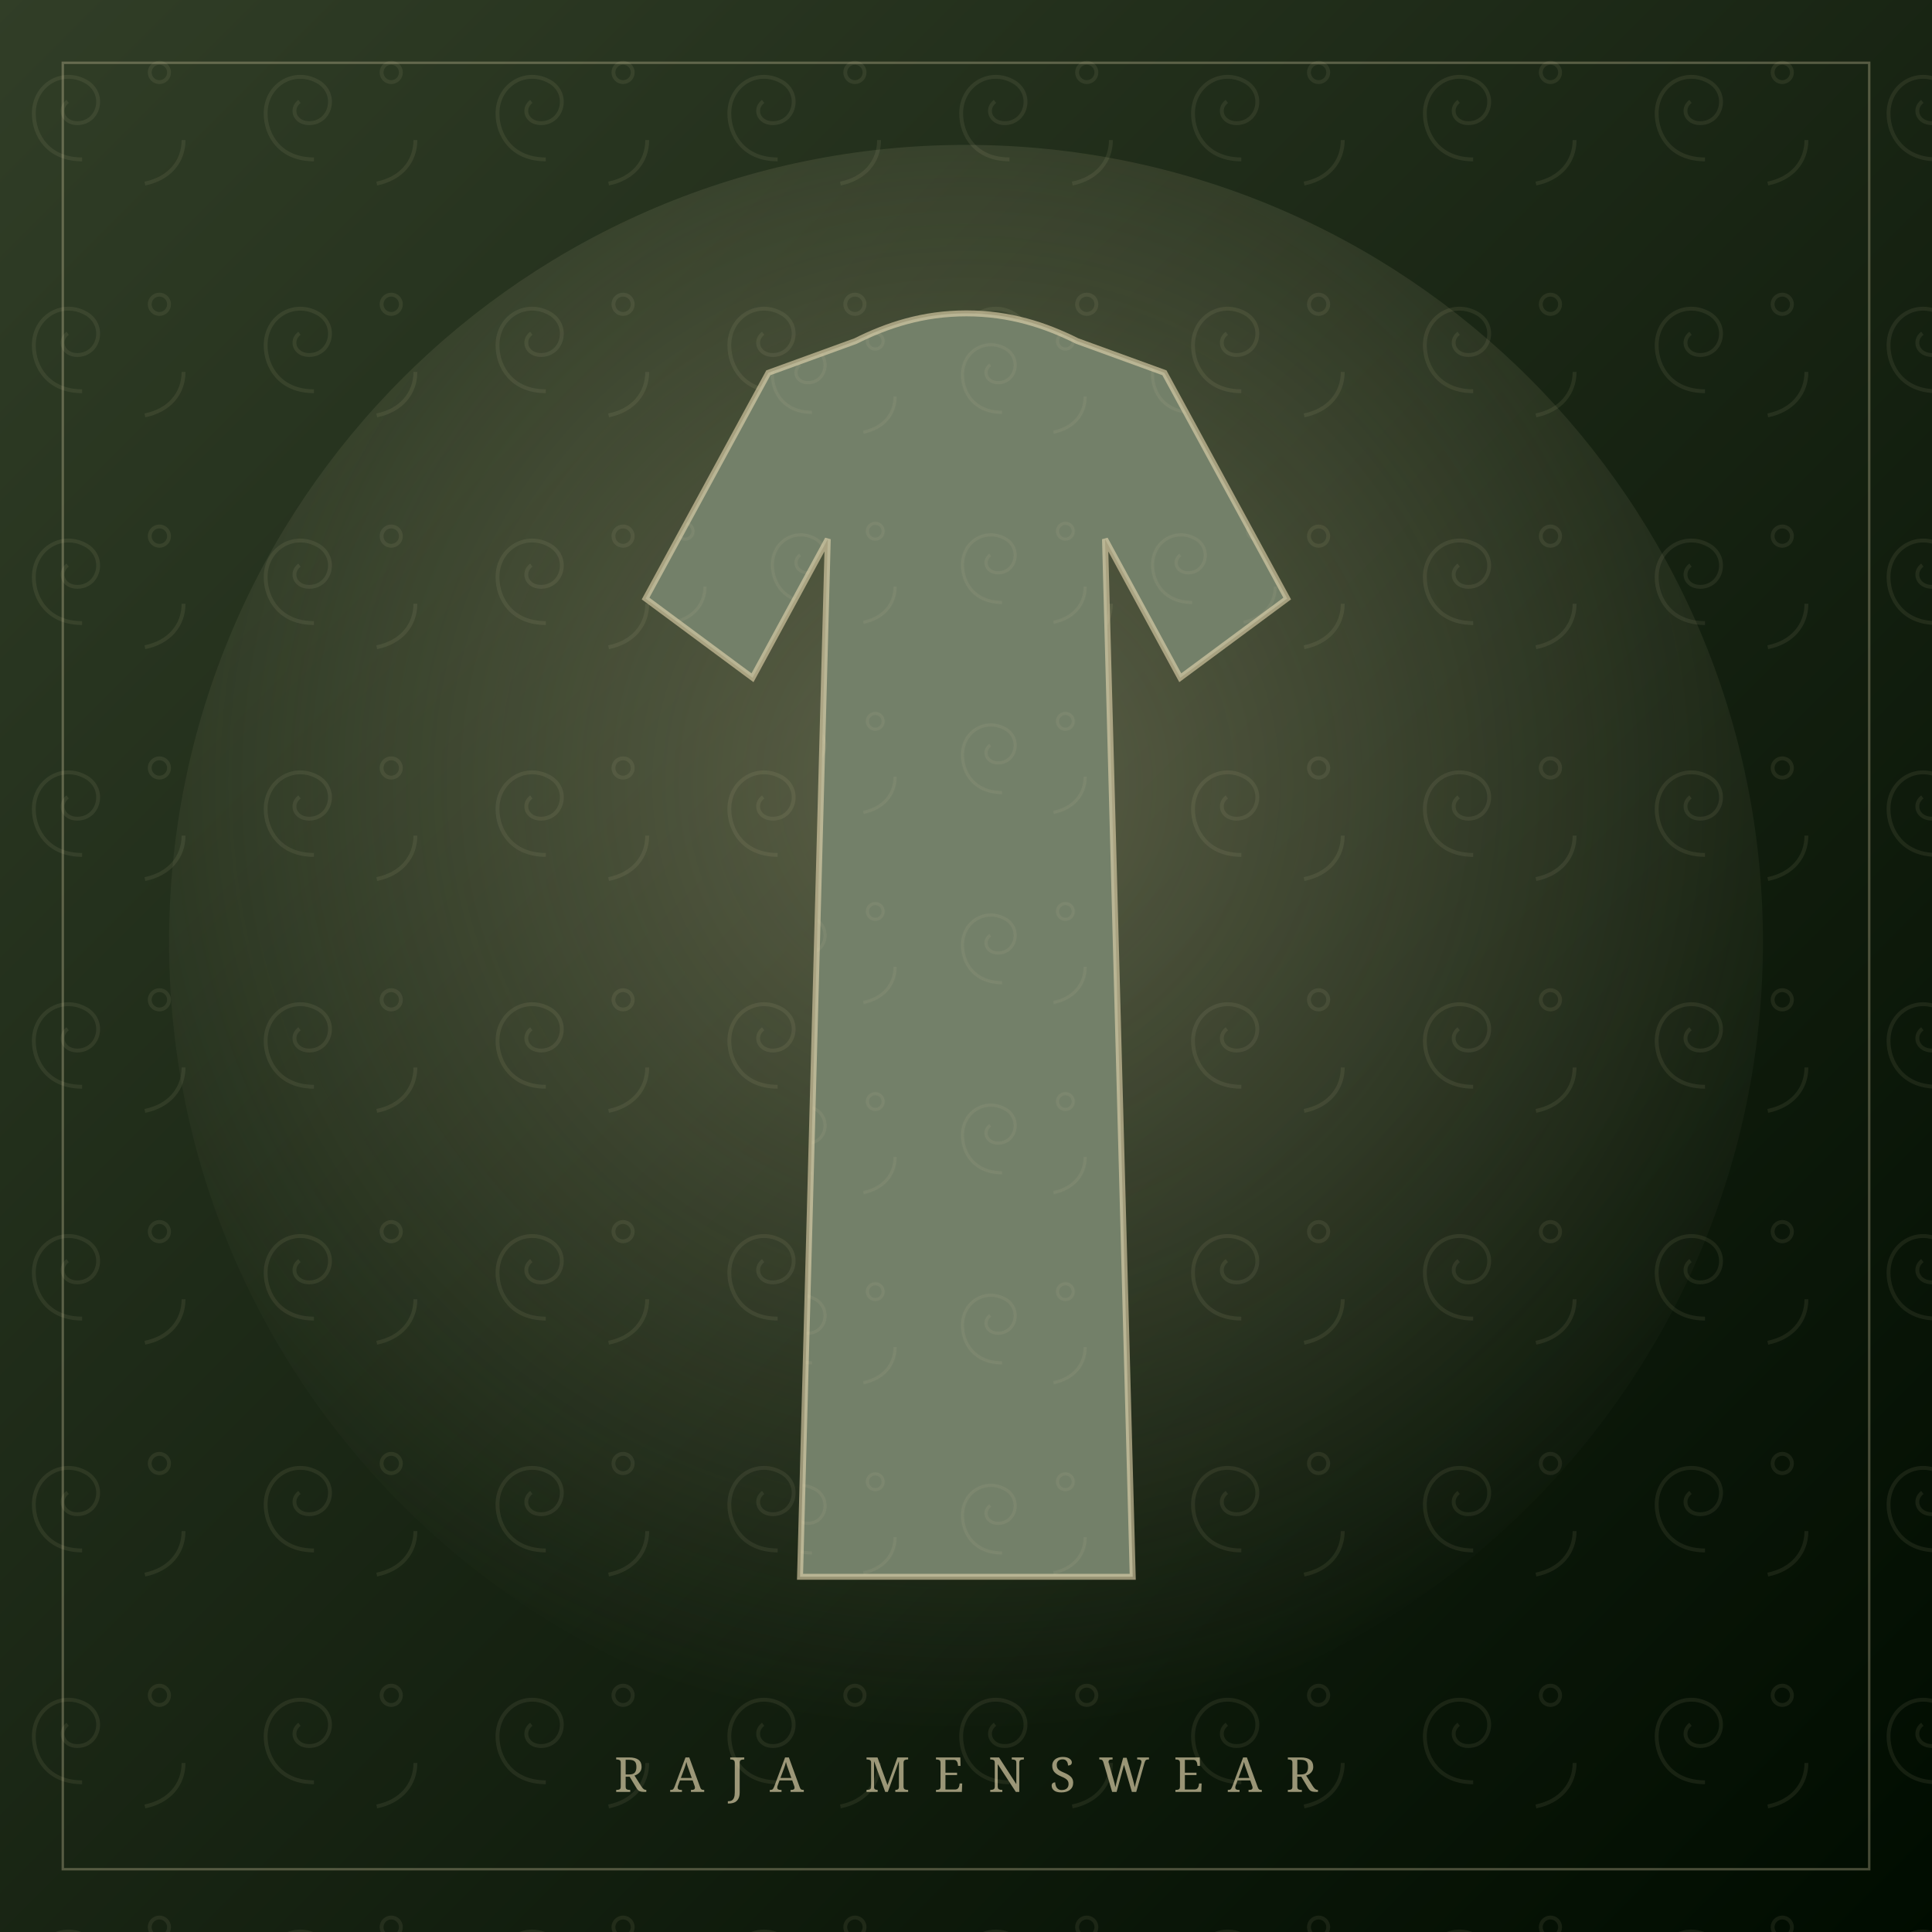
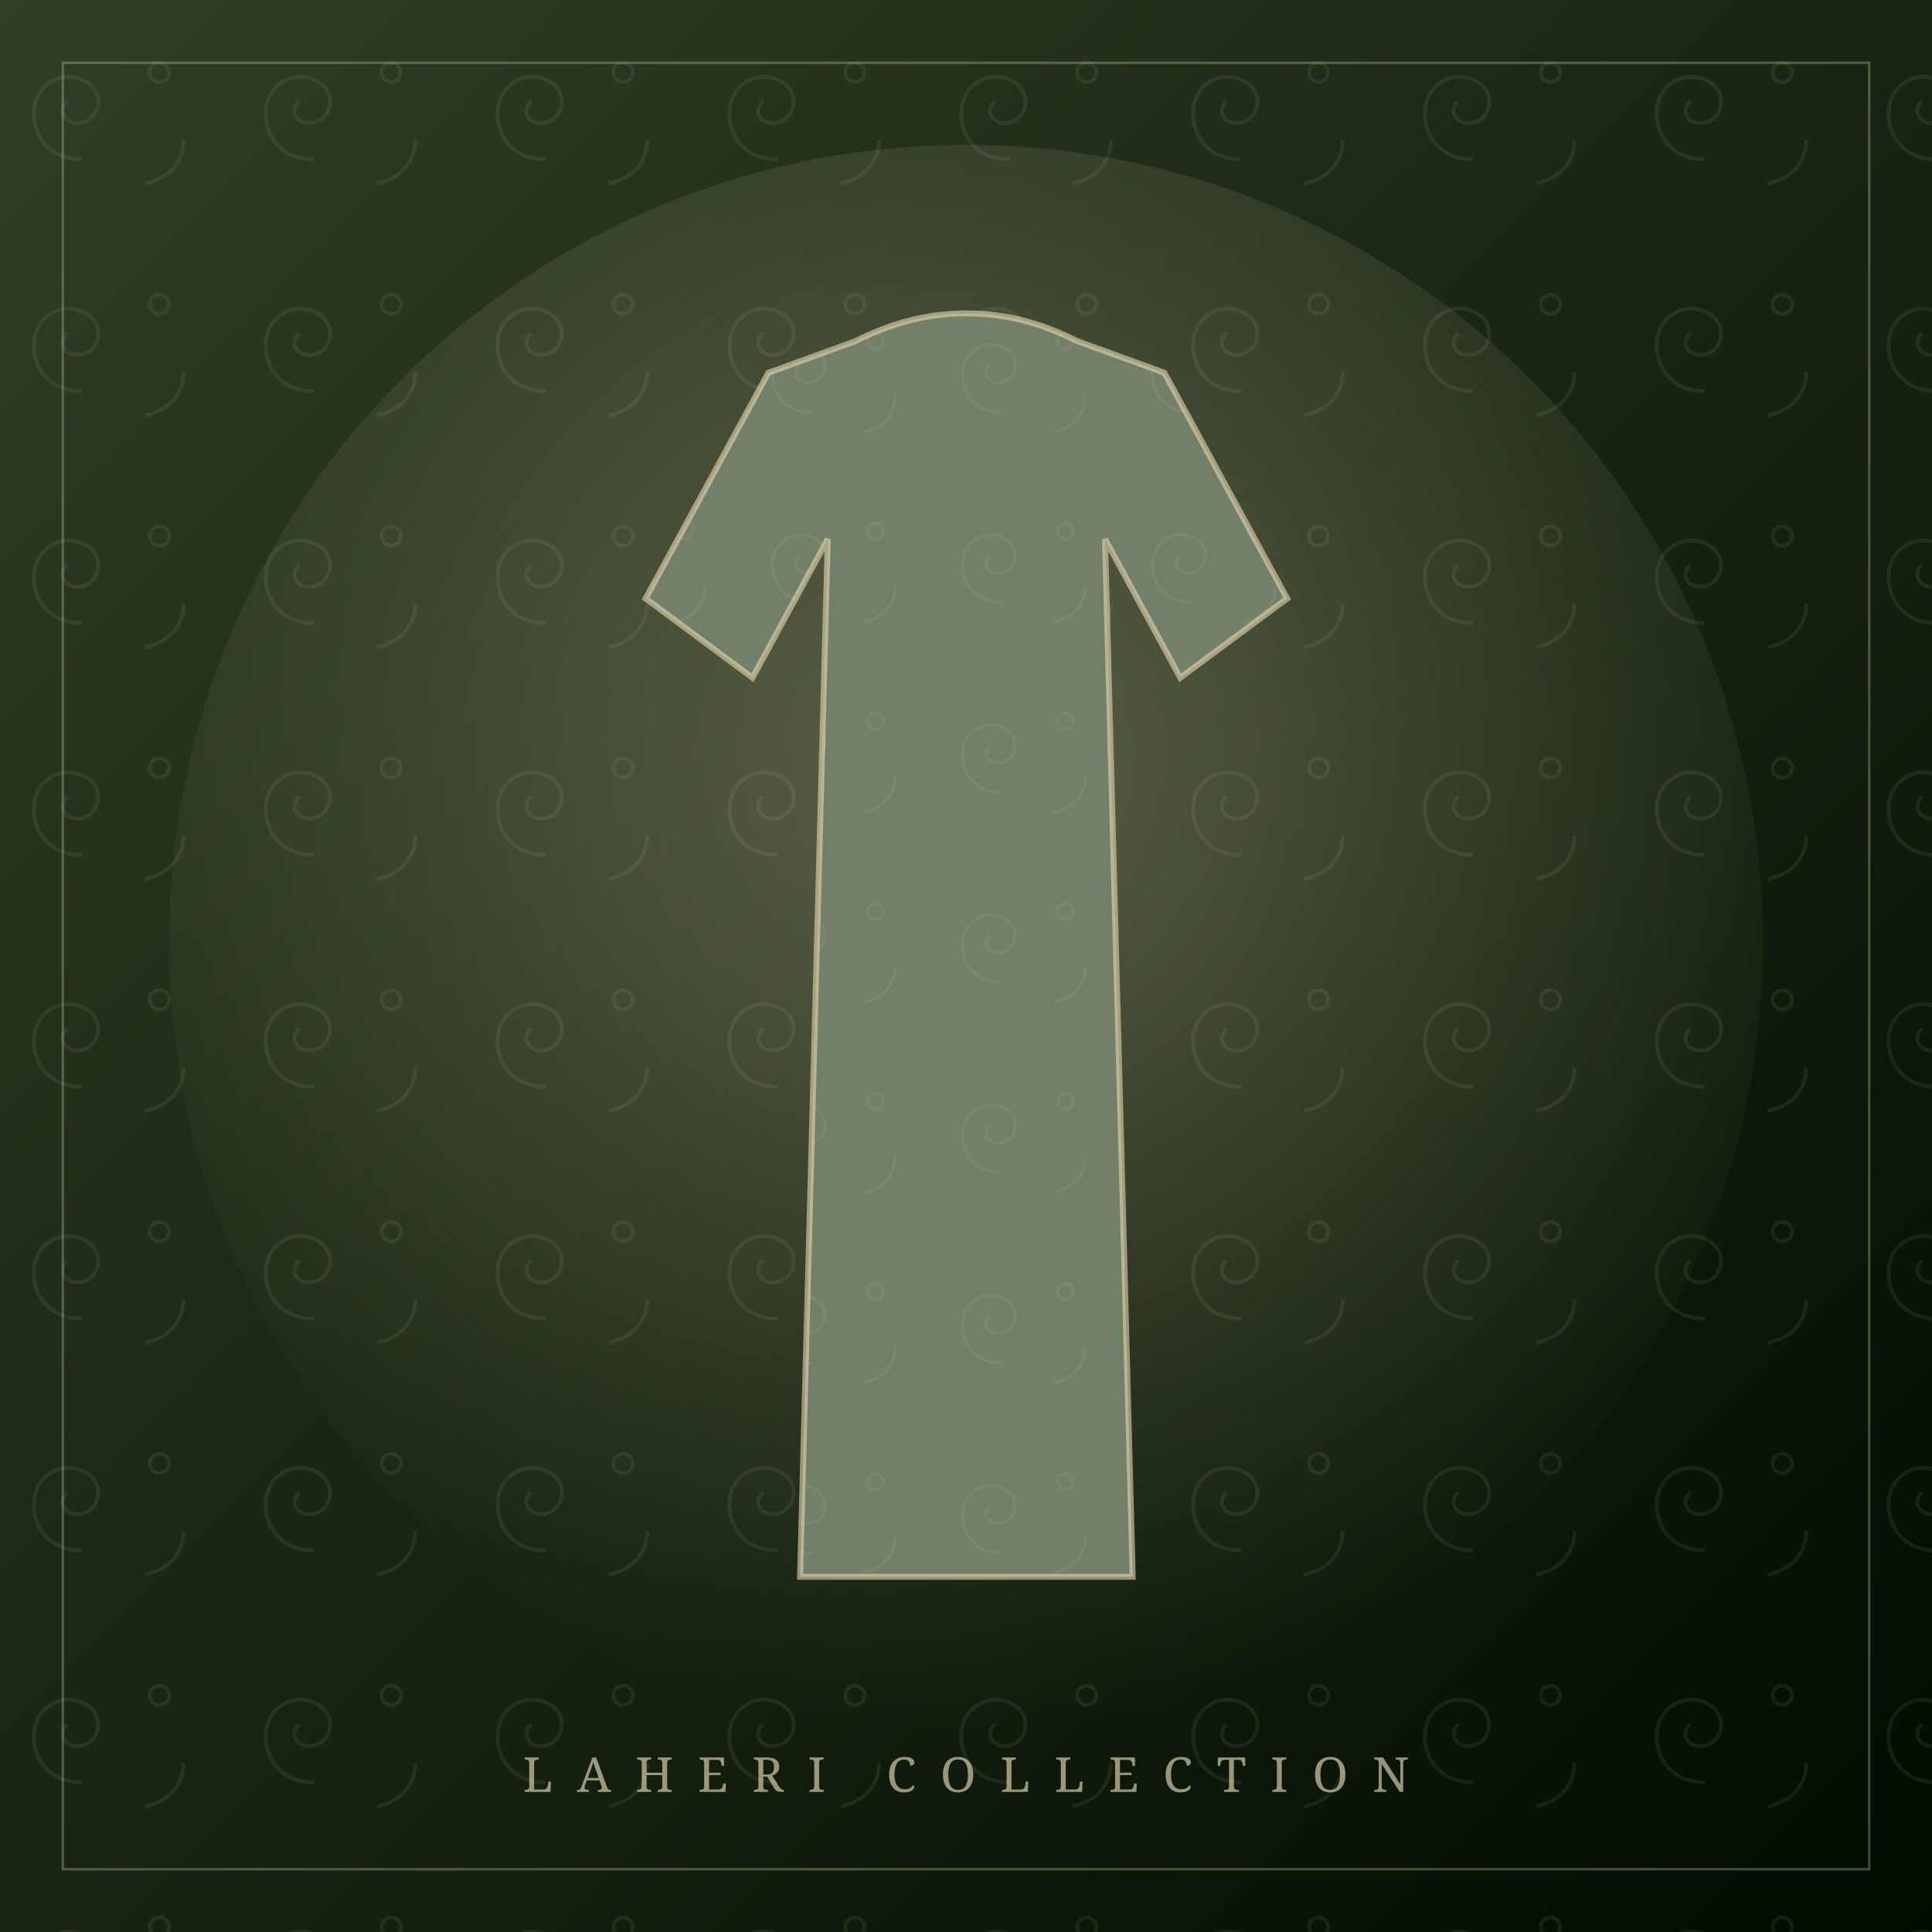
<svg xmlns="http://www.w3.org/2000/svg" viewBox="0 0 800 800" width="800" height="800">
  <defs>
    <linearGradient id="s2" x1="0" y1="0" x2="1" y2="1">
      <stop offset="0" stop-color="#313e27" />
      <stop offset="1" stop-color="#000c00" />
    </linearGradient>
    <radialGradient id="sg2" cx="0.5" cy="0.4" r="0.6">
      <stop offset="0" stop-color="#e7d9b1" stop-opacity="0.32" />
      <stop offset="1" stop-color="#e7d9b1" stop-opacity="0" />
    </radialGradient>
    <pattern id="sp-2" width="96" height="96" patternUnits="userSpaceOnUse">
      <g fill="none" stroke="#e7d9b1" stroke-width="1.6" opacity="0.14">
        <path d="M34 66c-14 0-20-10-20-19 0-12 12-19 22-13 8 5 5 17-4 17-6 0-8-6-4-9" />
        <circle cx="66" cy="30" r="4" />
        <path d="M60 76c10-2 16-9 16-18" />
      </g>
    </pattern>
    <clipPath id="sc-2">
      <path d="M400 208 C378 208 360 214 344 222 L300 238 L238 352 L292 392 L330 322 L316 846 L484 846 L470 322 L508 392 L562 352 L500 238 L456 222 C440 214 422 208 400 208 Z" />
    </clipPath>
  </defs>
  <rect width="800" height="800" fill="url(#s2)" />
  <rect width="800" height="800" fill="url(#sp-2)" opacity="0.6" />
  <circle cx="400" cy="390" r="330" fill="url(#sg2)" />
  <g transform="translate(0 -90) scale(0.82) translate(88 60)">
    <path d="M400 208 C378 208 360 214 344 222 L300 238 L238 352 L292 392 L330 322 L316 846 L484 846 L470 322 L508 392 L562 352 L500 238 L456 222 C440 214 422 208 400 208 Z" fill="#738069" stroke="#e7d9b1" stroke-opacity="0.6" stroke-width="3" />
    <g clip-path="url(#sc-2)">
      <rect width="800" height="1000" fill="url(#sp-2)" opacity="0.55" />
    </g>
  </g>
  <rect x="26" y="26" width="748" height="748" fill="none" stroke="#e7d9b1" stroke-opacity="0.3" />
-   <text x="400" y="742" text-anchor="middle" font-family="Georgia, serif" font-size="20" letter-spacing="10" fill="#e7d9b1" opacity="0.65">RAJA MENSWEAR</text>
+   <text x="400" y="742" text-anchor="middle" font-family="Georgia, serif" font-size="20" letter-spacing="10" fill="#e7d9b1" opacity="0.65">LAHERI COLLECTION</text>
</svg>
